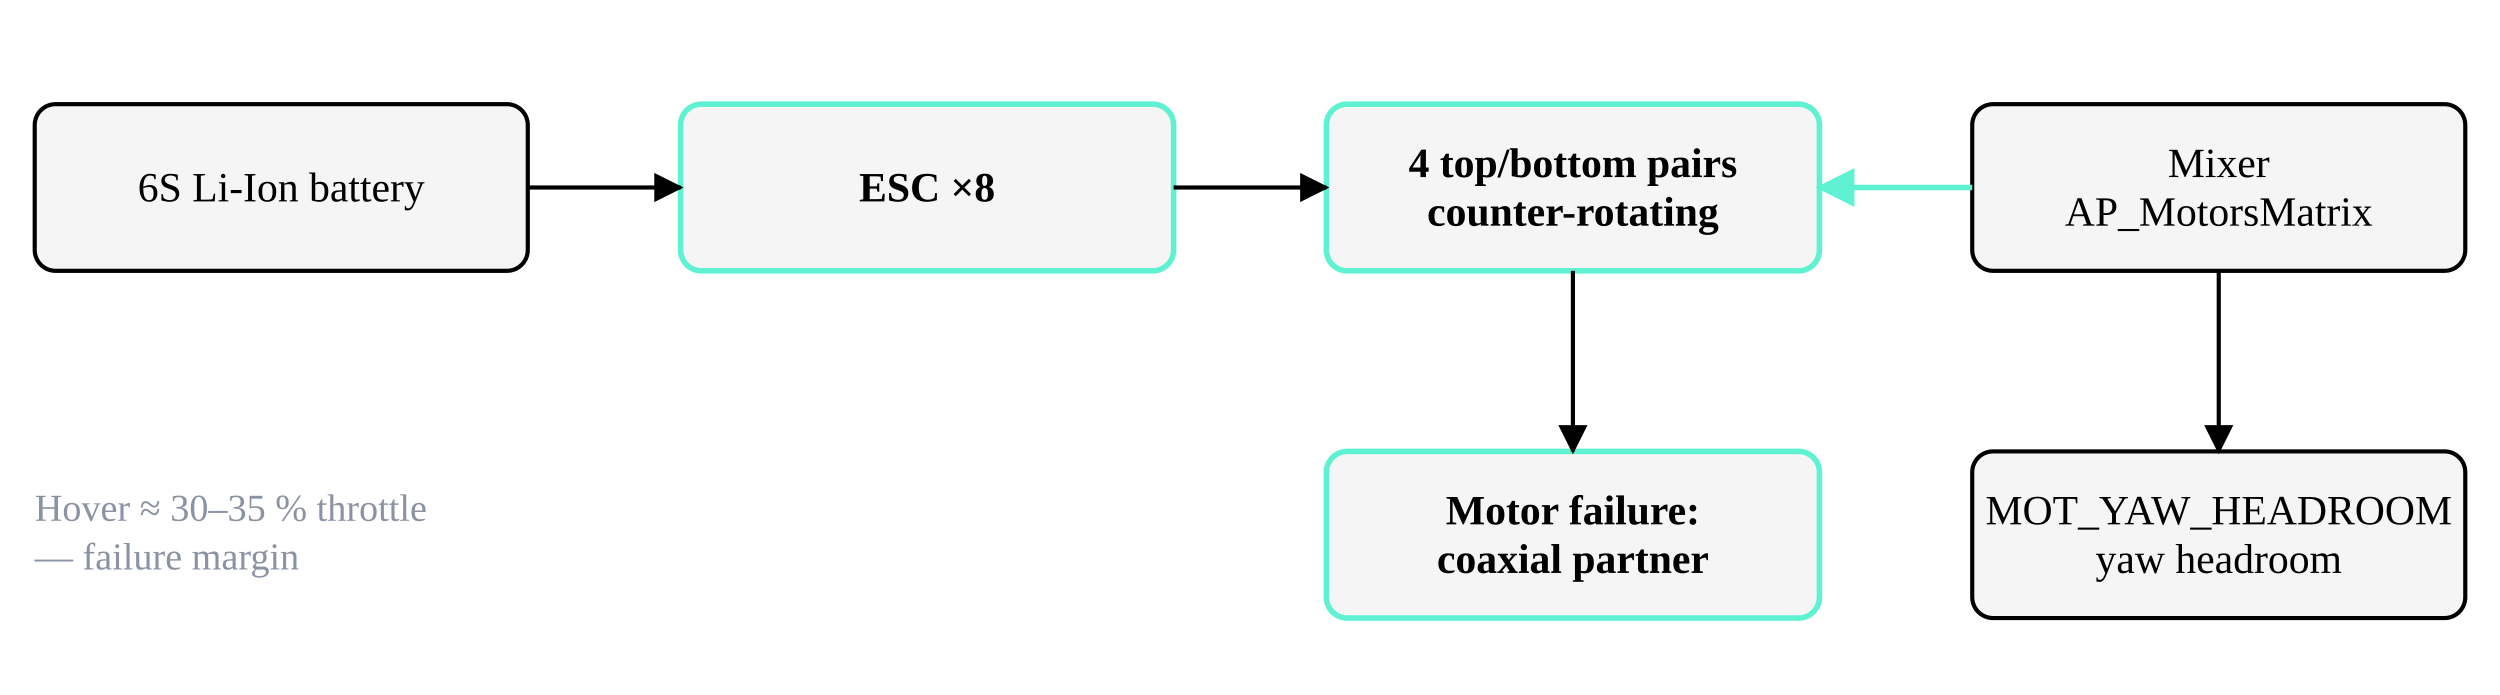
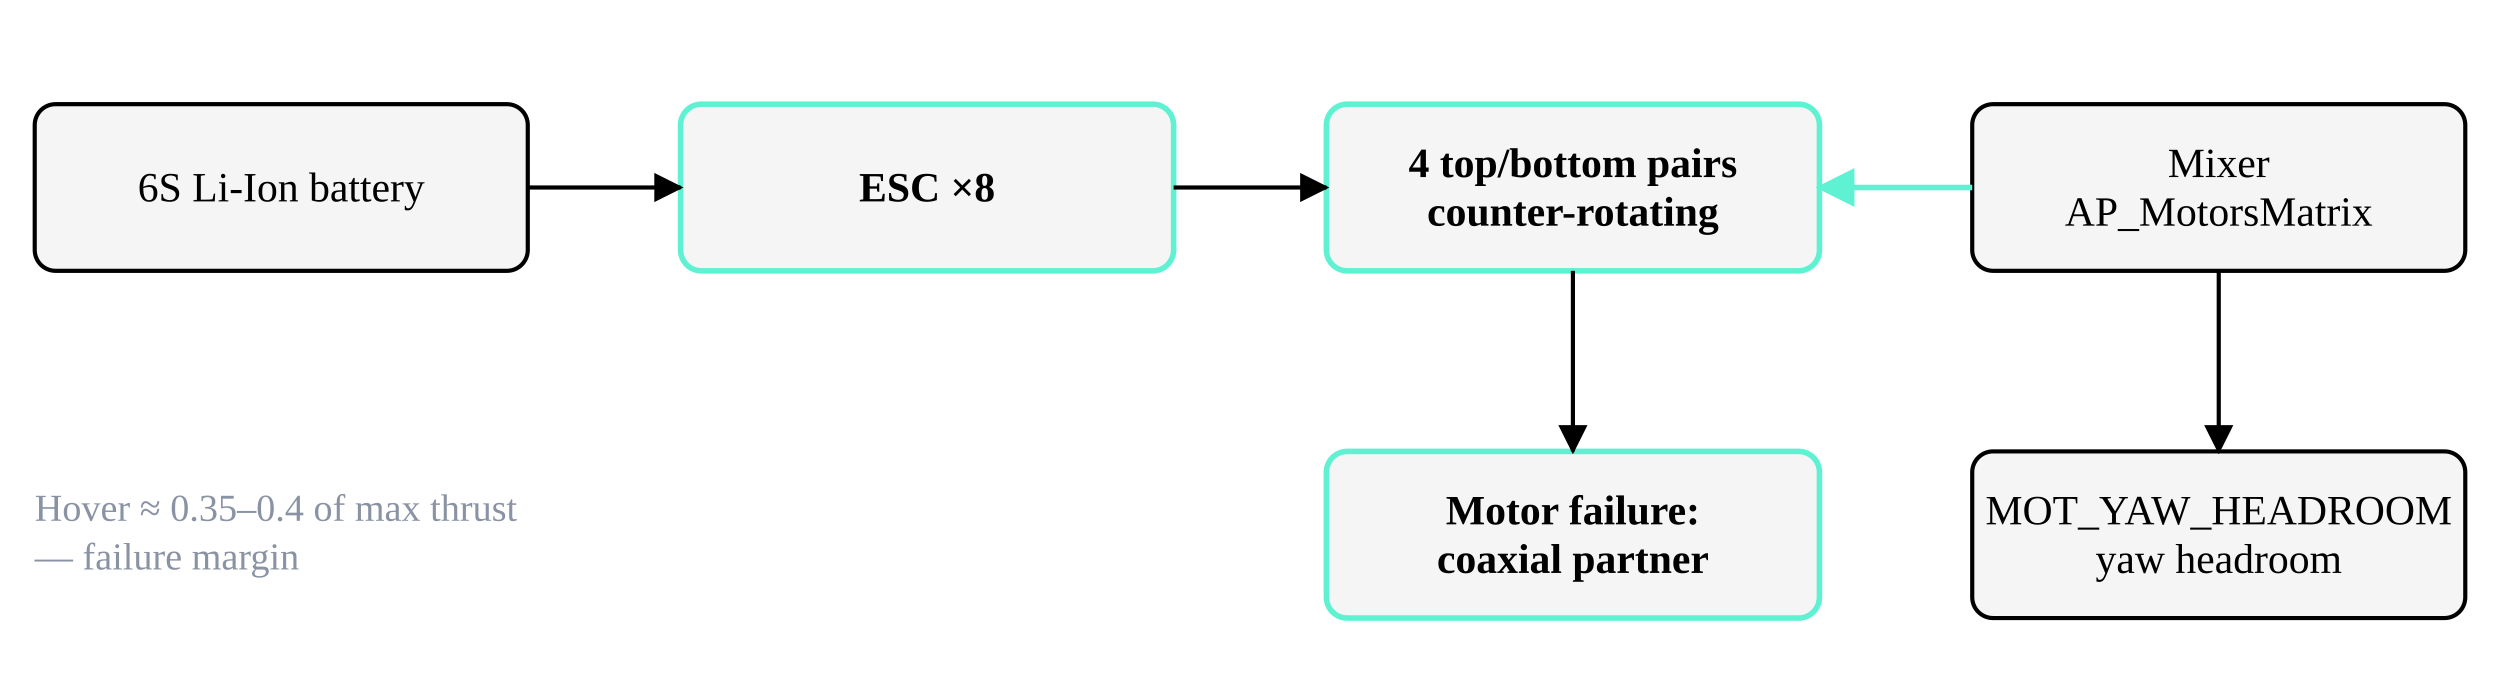
<svg xmlns="http://www.w3.org/2000/svg" viewBox="0 0 720 200" width="100%" role="img" aria-labelledby="t" style="max-width:720px;display:block;margin:0 auto">
  <style>text{font-family: var(--gc-font-mono, ui-monospace, Menlo, monospace); font-size: 12px;fill:currentColor} .m{fill:var(--gc-ink-muted, #8a93a3)} .a{fill:var(--gc-accent-hud, #5ef1d2)} .w{fill:var(--gc-signal-amber, #f0b24c)} .d{fill:var(--gc-signal-red, #e8636b)} .box{fill:var(--gc-surface-200, rgba(128,128,128,0.08));stroke:currentColor;stroke-width:1.2} .boxa{fill:var(--gc-surface-200, rgba(128,128,128,0.08));stroke:var(--gc-accent-hud, #5ef1d2);stroke-width:1.6} .ln{stroke:currentColor;stroke-width:1.2;fill:none} .lna{stroke:var(--gc-accent-hud, #5ef1d2);stroke-width:1.6;fill:none} .lnm{stroke:var(--gc-ink-muted, #8a93a3);stroke-width:1;fill:none;stroke-dasharray:4 3} .t{font-size:11px} .b{font-weight:600}</style>
  <defs>
    <marker id="ar" viewBox="0 0 10 10" refX="9" refY="5" markerWidth="7" markerHeight="7" orient="auto-start-reverse">
      <path d="M0 0L10 5L0 10z" fill="currentColor" />
    </marker>
    <marker id="ara" viewBox="0 0 10 10" refX="9" refY="5" markerWidth="7" markerHeight="7" orient="auto-start-reverse">
      <path d="M0 0L10 5L0 10z" fill="var(--gc-accent-hud, #5ef1d2)" />
    </marker>
  </defs>
  <rect class="box" x="10.0" y="30" width="142.0" height="48" rx="6" />
  <text x="81.0" y="58.0" text-anchor="middle">6S Li-Ion battery</text>
  <rect class="boxa" x="196.0" y="30" width="142.0" height="48" rx="6" />
  <text x="267.0" y="58.0" text-anchor="middle" class="b">ESC ×8</text>
  <rect class="boxa" x="382.0" y="30" width="142.0" height="48" rx="6" />
  <text x="453.0" y="51.0" text-anchor="middle" class="b">4 top/bottom pairs</text>
  <text x="453.0" y="65.0" text-anchor="middle" class="b">counter-rotating</text>
  <rect class="box" x="568.0" y="30" width="142.0" height="48" rx="6" />
  <text x="639.0" y="51.0" text-anchor="middle">Mixer</text>
  <text x="639.0" y="65.0" text-anchor="middle">AP_MotorsMatrix</text>
  <rect class="boxa" x="382.0" y="130" width="142.0" height="48" rx="6" />
  <text x="453.0" y="151.0" text-anchor="middle" class="b">Motor failure:</text>
  <text x="453.0" y="165.0" text-anchor="middle" class="b">coaxial partner</text>
  <rect class="box" x="568.0" y="130" width="142.0" height="48" rx="6" />
  <text x="639.0" y="151.0" text-anchor="middle">MOT_YAW_HEADROOM</text>
  <text x="639.0" y="165.0" text-anchor="middle">yaw headroom</text>
  <path class="ln" d="M152.0 54.0 L196.0 54.0" marker-end="url(#ar)" />
  <path class="ln" d="M338.0 54.0 L382.0 54.0" marker-end="url(#ar)" />
  <path class="lna" d="M568.0 54.0 L524.0 54.0" marker-end="url(#ara)" />
  <path class="ln" d="M453.0 78 L453.0 130" marker-end="url(#ar)" />
  <path class="ln" d="M639.0 78 L639.0 130" marker-end="url(#ar)" />
-   <text x="10" y="150" text-anchor="start" class="m t">Hover ≈ 30–35 % throttle</text>
+   <text x="10" y="150" text-anchor="start" class="m t">Hover ≈ 0.35–0.4 of max thrust</text>
  <text x="10" y="164" text-anchor="start" class="m t">— failure margin</text>
</svg>
